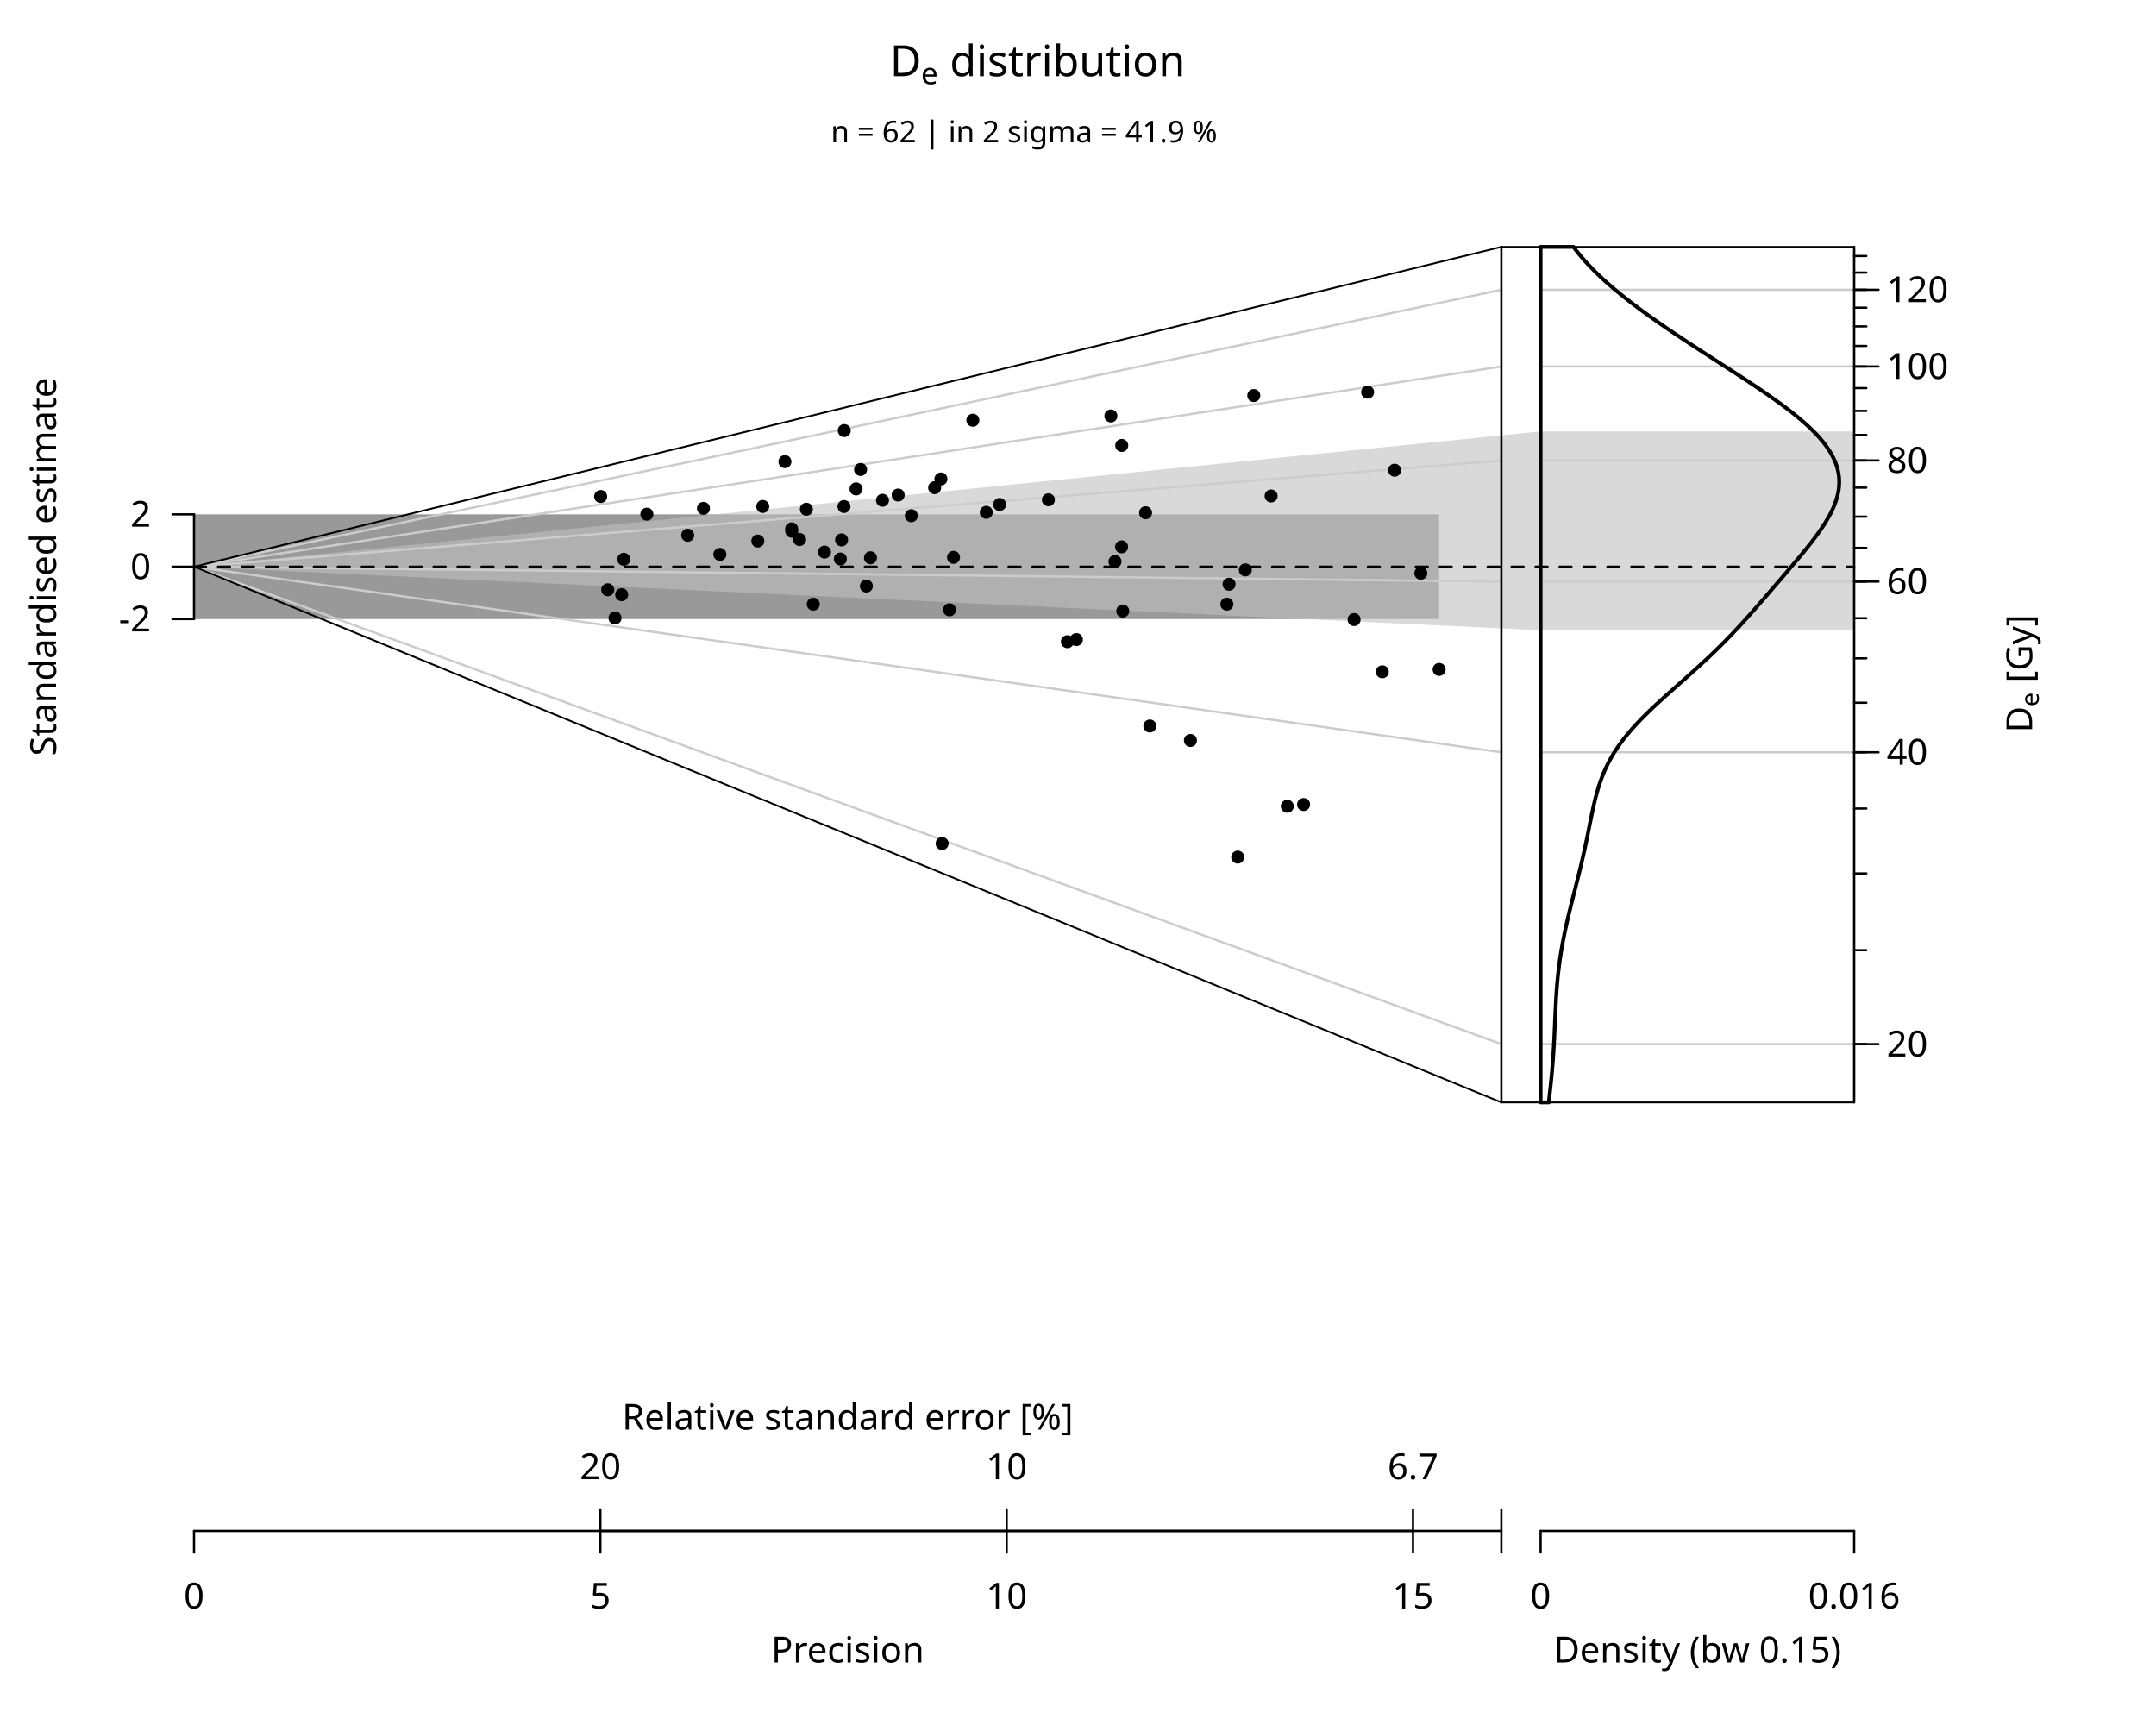
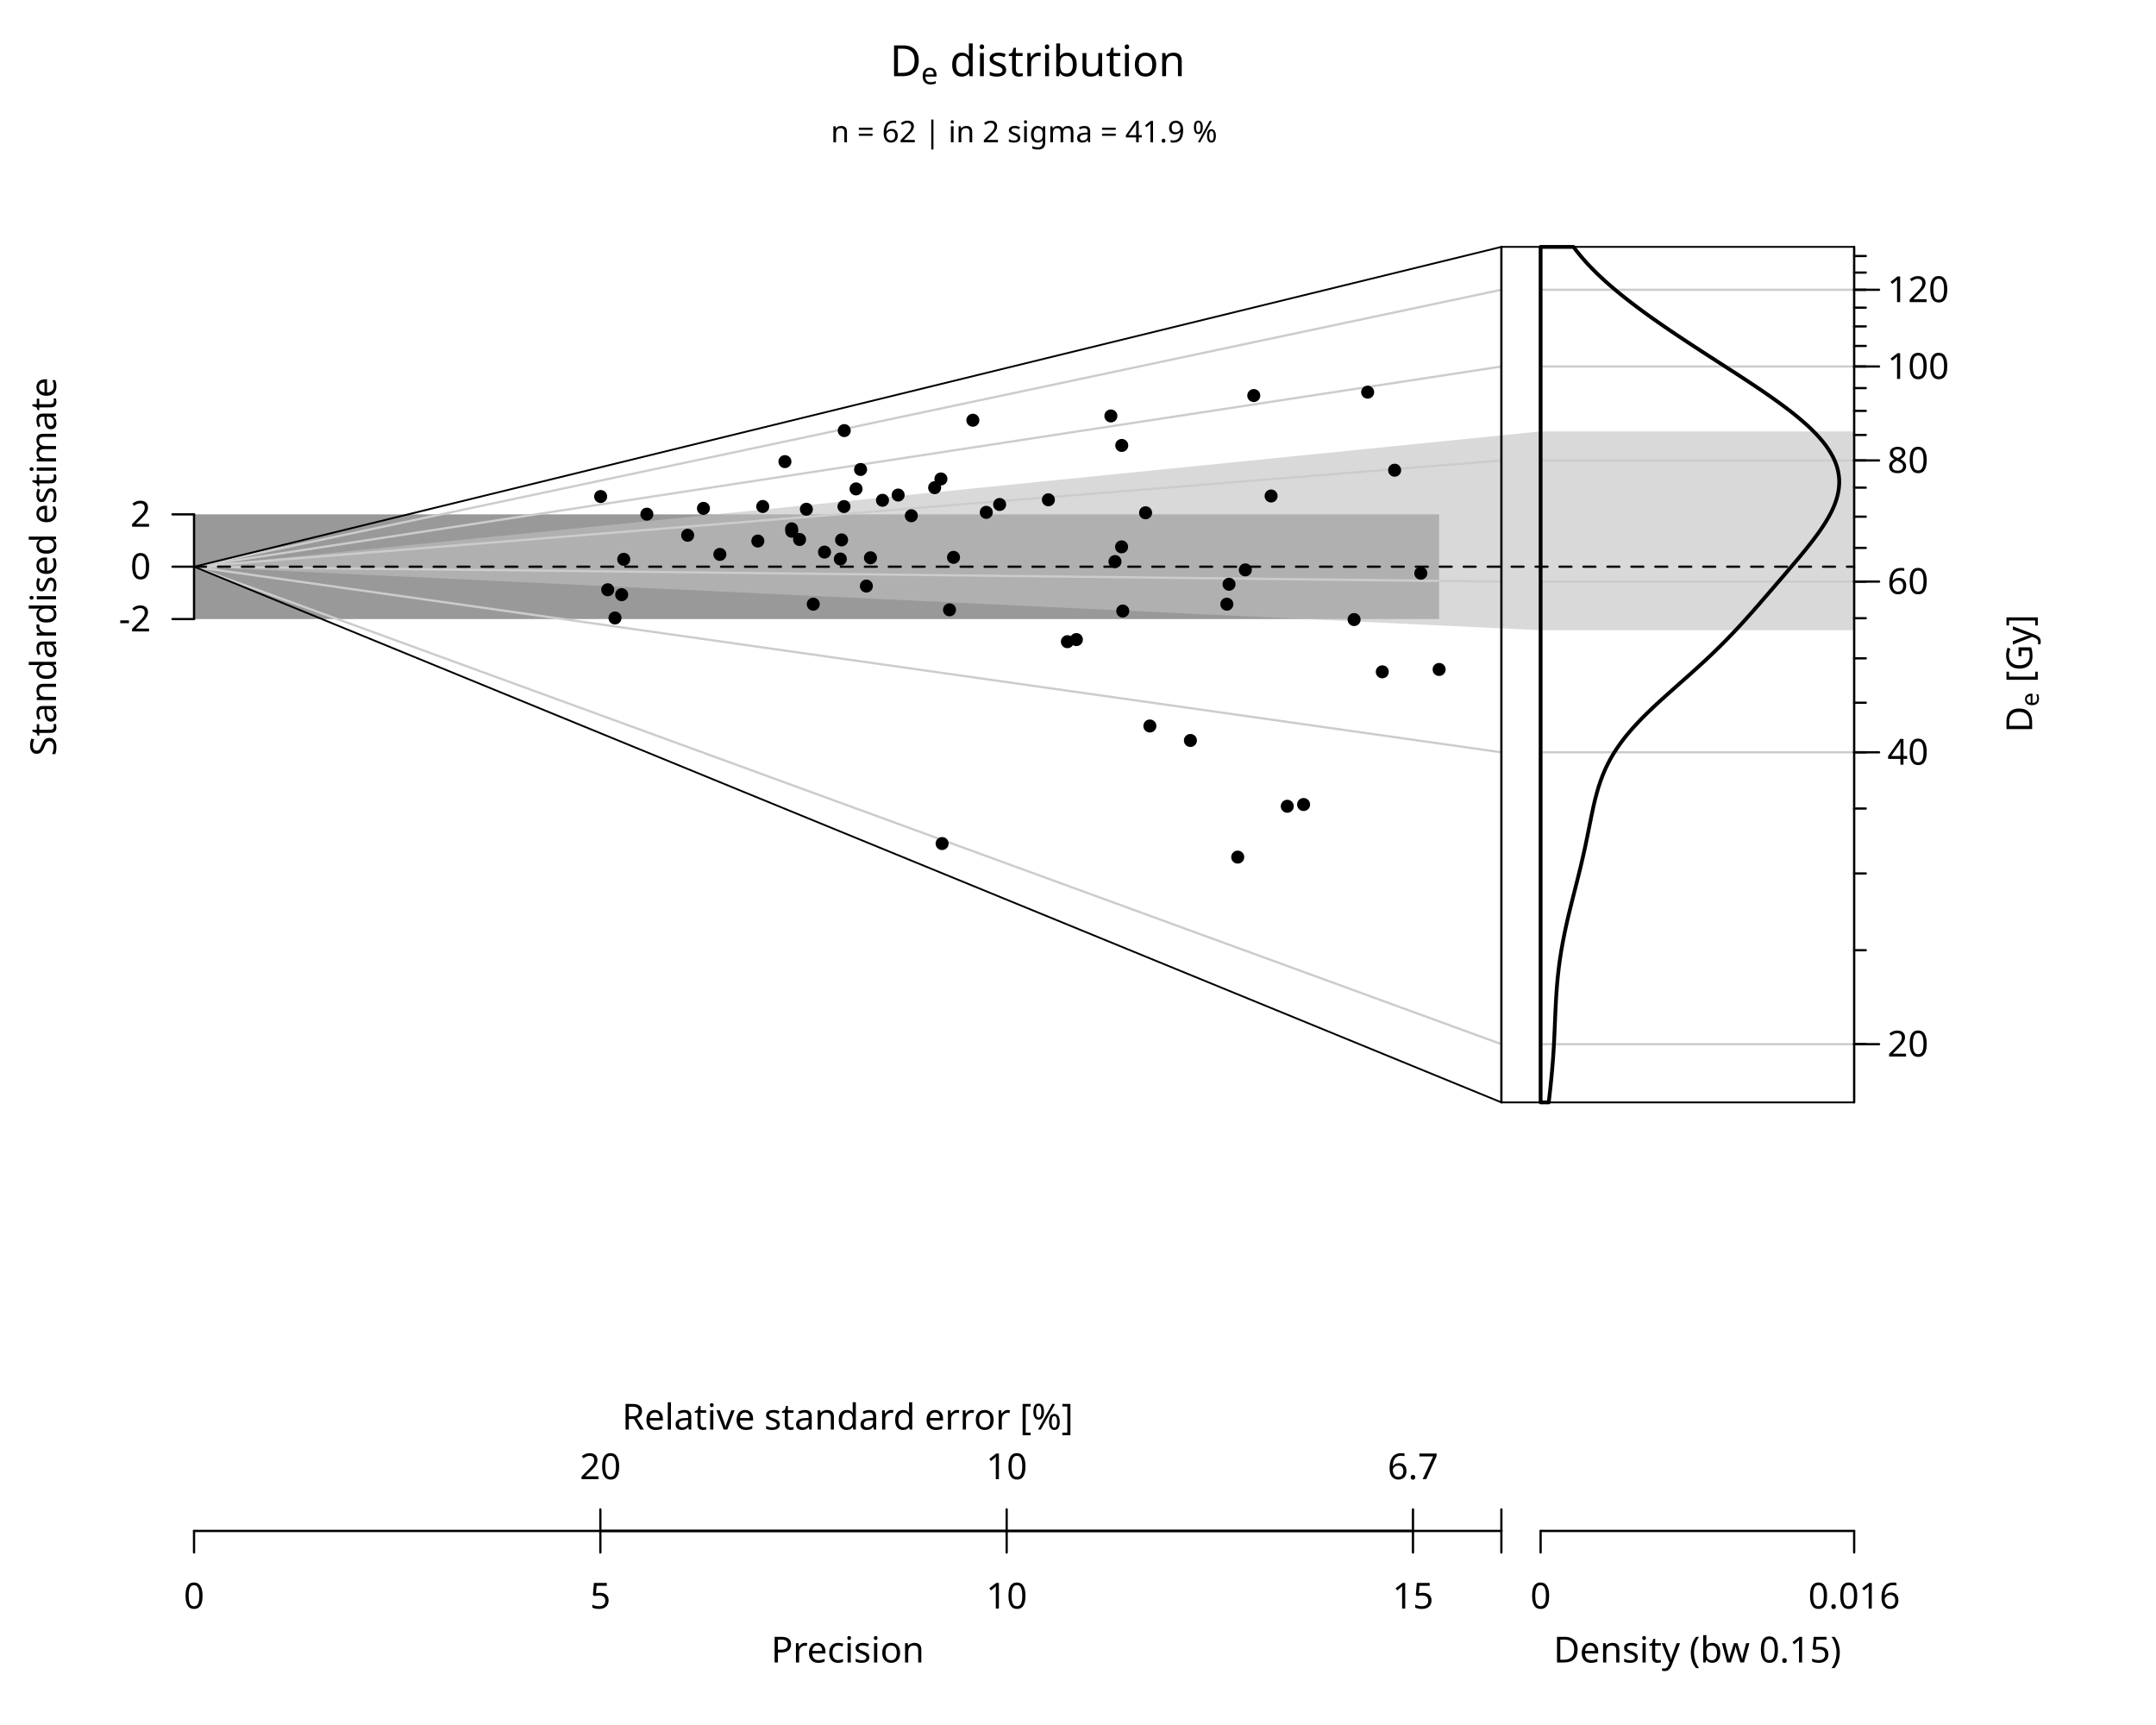
<svg xmlns="http://www.w3.org/2000/svg" class="svglite" data-engine-version="2.0" width="720.00pt" height="576.00pt" viewBox="0 0 720.00 576.00">
  <defs>
    <style type="text/css">
    .svglite line, .svglite polyline, .svglite polygon, .svglite path, .svglite rect, .svglite circle {
      fill: none;
      stroke: #000000;
      stroke-linecap: round;
      stroke-linejoin: round;
      stroke-miterlimit: 10.00;
    }
  </style>
  </defs>
  <rect width="100%" height="100%" style="stroke: none; fill: #FFFFFF;" />
  <defs>
    <clipPath id="cpMC4wMHw3MjAuMDB8MC4wMHw1NzYuMDA=">
      <rect x="0.00" y="0.00" width="720.00" height="576.00" />
    </clipPath>
  </defs>
  <g clip-path="url(#cpMC4wMHw3MjAuMDB8MC4wMHw1NzYuMDA=)">
    <text transform="translate(18.72,189.23) rotate(-90)" text-anchor="middle" style="font-size: 12.00px; font-family: sans;" textLength="119.42px" lengthAdjust="spacingAndGlyphs">Standardised estimate</text>
    <polygon points="64.80,206.71 64.80,171.75 480.60,171.75 480.60,206.71 " style="stroke-width: 0.75; stroke: none; fill: #999999;" />
    <polygon points="619.20,546.97 619.20,-24.35 1173.60,-24.35 1173.60,546.97 " style="stroke-width: 0.75; stroke: none; fill: #FFFFFF;" />
    <polygon points="64.80,189.23 501.39,145.37 514.49,144.06 619.20,144.06 619.20,210.44 514.49,210.44 501.39,209.82 " style="stroke-width: 0.75; stroke: none; fill: #BFBFBF; fill-opacity: 0.60;" />
    <polyline points="64.80,189.23 501.39,348.66 " style="stroke-width: 0.75; stroke: #CCCCCC;" />
    <polyline points="514.49,348.66 619.20,348.66 " style="stroke-width: 0.75; stroke: #CCCCCC;" />
    <polyline points="64.80,189.23 501.39,251.21 " style="stroke-width: 0.75; stroke: #CCCCCC;" />
    <polyline points="514.49,251.21 619.20,251.21 " style="stroke-width: 0.75; stroke: #CCCCCC;" />
    <polyline points="64.80,189.23 501.39,194.20 " style="stroke-width: 0.75; stroke: #CCCCCC;" />
    <polyline points="514.49,194.20 619.20,194.20 " style="stroke-width: 0.75; stroke: #CCCCCC;" />
    <polyline points="64.80,189.23 501.39,153.75 " style="stroke-width: 0.75; stroke: #CCCCCC;" />
    <polyline points="514.49,153.75 619.20,153.75 " style="stroke-width: 0.75; stroke: #CCCCCC;" />
    <polyline points="64.80,189.23 501.39,122.38 " style="stroke-width: 0.75; stroke: #CCCCCC;" />
    <polyline points="514.49,122.38 619.20,122.38 " style="stroke-width: 0.75; stroke: #CCCCCC;" />
    <polyline points="64.80,189.23 501.39,96.75 " style="stroke-width: 0.75; stroke: #CCCCCC;" />
    <polyline points="514.49,96.75 619.20,96.75 " style="stroke-width: 0.75; stroke: #CCCCCC;" />
    <polyline points="64.80,189.23 501.39,189.23 514.49,189.23 619.20,189.23 " style="stroke-width: 0.75; stroke-dasharray: 4.00,4.00;" />
    <text x="297.18" y="25.44" style="font-size: 14.40px; font-family: sans;" textLength="10.40px" lengthAdjust="spacingAndGlyphs">D</text>
    <text x="307.58" y="28.10" style="font-size: 10.08px; font-family: sans;" textLength="5.61px" lengthAdjust="spacingAndGlyphs">e</text>
    <text x="313.19" y="25.44" style="font-size: 14.40px; font-family: sans;" textLength="4.00px" lengthAdjust="spacingAndGlyphs"> </text>
    <text x="317.19" y="25.44" style="font-size: 14.40px; font-family: sans;" textLength="69.64px" lengthAdjust="spacingAndGlyphs">distribution</text>
    <line x1="64.80" y1="511.20" x2="471.87" y2="511.20" style="stroke-width: 0.75;" />
    <line x1="64.80" y1="511.20" x2="64.80" y2="518.40" style="stroke-width: 0.75;" />
    <line x1="200.49" y1="511.20" x2="200.49" y2="518.40" style="stroke-width: 0.75;" />
    <line x1="336.18" y1="511.20" x2="336.18" y2="518.40" style="stroke-width: 0.75;" />
    <line x1="471.87" y1="511.20" x2="471.87" y2="518.40" style="stroke-width: 0.75;" />
    <text x="64.80" y="537.12" text-anchor="middle" style="font-size: 12.00px; font-family: sans;" textLength="6.67px" lengthAdjust="spacingAndGlyphs">0</text>
    <text x="200.49" y="537.12" text-anchor="middle" style="font-size: 12.00px; font-family: sans;" textLength="6.67px" lengthAdjust="spacingAndGlyphs">5</text>
    <text x="336.18" y="537.12" text-anchor="middle" style="font-size: 12.00px; font-family: sans;" textLength="13.35px" lengthAdjust="spacingAndGlyphs">10</text>
    <text x="471.87" y="537.12" text-anchor="middle" style="font-size: 12.00px; font-family: sans;" textLength="13.35px" lengthAdjust="spacingAndGlyphs">15</text>
    <polyline points="471.87,511.20 501.39,511.20 " style="stroke-width: 0.75;" />
    <line x1="501.39" y1="511.20" x2="501.39" y2="518.40" style="stroke-width: 0.75;" />
    <line x1="501.39" y1="511.20" x2="501.39" y2="504.00" style="stroke-width: 0.75;" />
    <text x="283.09" y="555.12" text-anchor="middle" style="font-size: 12.00px; font-family: sans;" textLength="49.36px" lengthAdjust="spacingAndGlyphs">Precision</text>
    <text x="283.09" y="477.36" text-anchor="middle" style="font-size: 12.00px; font-family: sans;" textLength="142.74px" lengthAdjust="spacingAndGlyphs">Relative standard error [%]</text>
    <line x1="200.49" y1="511.20" x2="471.87" y2="511.20" style="stroke-width: 0.75;" />
    <line x1="200.49" y1="511.20" x2="200.49" y2="504.00" style="stroke-width: 0.75;" />
    <line x1="336.18" y1="511.20" x2="336.18" y2="504.00" style="stroke-width: 0.75;" />
    <line x1="471.87" y1="511.20" x2="471.87" y2="504.00" style="stroke-width: 0.75;" />
    <text x="200.49" y="493.92" text-anchor="middle" style="font-size: 12.00px; font-family: sans;" textLength="13.35px" lengthAdjust="spacingAndGlyphs">20</text>
    <text x="336.18" y="493.92" text-anchor="middle" style="font-size: 12.00px; font-family: sans;" textLength="13.35px" lengthAdjust="spacingAndGlyphs">10</text>
    <text x="471.87" y="493.92" text-anchor="middle" style="font-size: 12.00px; font-family: sans;" textLength="16.68px" lengthAdjust="spacingAndGlyphs">6.7</text>
    <line x1="64.80" y1="206.71" x2="64.80" y2="171.75" style="stroke-width: 0.75;" />
    <line x1="64.80" y1="206.71" x2="57.60" y2="206.71" style="stroke-width: 0.75;" />
    <line x1="64.80" y1="189.23" x2="57.60" y2="189.23" style="stroke-width: 0.75;" />
    <line x1="64.80" y1="171.75" x2="57.60" y2="171.75" style="stroke-width: 0.75;" />
    <text x="50.40" y="210.84" text-anchor="end" style="font-size: 12.00px; font-family: sans;" textLength="10.67px" lengthAdjust="spacingAndGlyphs">-2</text>
    <text x="50.40" y="193.36" text-anchor="end" style="font-size: 12.00px; font-family: sans;" textLength="6.67px" lengthAdjust="spacingAndGlyphs">0</text>
    <text x="50.40" y="175.88" text-anchor="end" style="font-size: 12.00px; font-family: sans;" textLength="6.67px" lengthAdjust="spacingAndGlyphs">2</text>
-     <polyline points="619.20,348.66 623.27,348.66 " style="stroke-width: 0.75;" />
-     <polyline points="619.20,317.29 623.27,317.29 " style="stroke-width: 0.75;" />
-     <polyline points="619.20,291.65 623.27,291.65 " style="stroke-width: 0.75;" />
-     <polyline points="619.20,269.98 623.27,269.98 " style="stroke-width: 0.75;" />
-     <polyline points="619.20,251.21 623.27,251.21 " style="stroke-width: 0.75;" />
-     <polyline points="619.20,234.65 623.27,234.65 " style="stroke-width: 0.75;" />
-     <polyline points="619.20,219.83 623.27,219.83 " style="stroke-width: 0.75;" />
-     <polyline points="619.20,206.43 623.27,206.43 " style="stroke-width: 0.75;" />
-     <polyline points="619.20,194.20 623.27,194.20 " style="stroke-width: 0.75;" />
-     <polyline points="619.20,182.95 623.27,182.95 " style="stroke-width: 0.75;" />
-     <polyline points="619.20,172.53 623.27,172.53 " style="stroke-width: 0.75;" />
-     <polyline points="619.20,162.83 623.27,162.83 " style="stroke-width: 0.75;" />
-     <polyline points="619.20,153.75 623.27,153.75 " style="stroke-width: 0.75;" />
-     <polyline points="619.20,145.23 623.27,145.23 " style="stroke-width: 0.75;" />
-     <polyline points="619.20,137.19 623.27,137.19 " style="stroke-width: 0.75;" />
-     <polyline points="619.20,129.59 623.27,129.59 " style="stroke-width: 0.75;" />
-     <polyline points="619.20,122.38 623.27,122.38 " style="stroke-width: 0.75;" />
-     <polyline points="619.20,115.52 623.27,115.52 " style="stroke-width: 0.75;" />
-     <polyline points="619.20,108.98 623.27,108.98 " style="stroke-width: 0.75;" />
-     <polyline points="619.20,102.73 623.27,102.73 " style="stroke-width: 0.75;" />
-     <polyline points="619.20,96.75 623.27,96.75 " style="stroke-width: 0.75;" />
-     <polyline points="619.20,91.01 623.27,91.01 " style="stroke-width: 0.75;" />
-     <polyline points="619.20,85.49 623.27,85.49 " style="stroke-width: 0.75;" />
-     <polyline points="619.20,348.66 627.34,348.66 " style="stroke-width: 0.75;" />
-     <polyline points="619.20,251.21 627.34,251.21 " style="stroke-width: 0.75;" />
-     <polyline points="619.20,194.20 627.34,194.20 " style="stroke-width: 0.75;" />
-     <polyline points="619.20,153.75 627.34,153.75 " style="stroke-width: 0.75;" />
-     <polyline points="619.20,122.38 627.34,122.38 " style="stroke-width: 0.75;" />
-     <polyline points="619.20,96.75 627.34,96.75 " style="stroke-width: 0.75;" />
+     <polyline points="619.20,348.66 623.08,348.66 " style="stroke-width: 0.75;" />
+     <polyline points="619.20,317.29 623.08,317.29 " style="stroke-width: 0.75;" />
+     <polyline points="619.20,291.65 623.08,291.65 " style="stroke-width: 0.75;" />
+     <polyline points="619.20,269.98 623.08,269.98 " style="stroke-width: 0.75;" />
+     <polyline points="619.20,251.21 623.08,251.21 " style="stroke-width: 0.75;" />
+     <polyline points="619.20,234.65 623.08,234.65 " style="stroke-width: 0.75;" />
+     <polyline points="619.20,219.83 623.08,219.83 " style="stroke-width: 0.75;" />
+     <polyline points="619.20,206.43 623.08,206.43 " style="stroke-width: 0.75;" />
+     <polyline points="619.20,194.20 623.08,194.20 " style="stroke-width: 0.75;" />
+     <polyline points="619.20,182.95 623.08,182.95 " style="stroke-width: 0.75;" />
+     <polyline points="619.20,172.53 623.08,172.53 " style="stroke-width: 0.75;" />
+     <polyline points="619.20,162.83 623.08,162.83 " style="stroke-width: 0.75;" />
+     <polyline points="619.20,153.75 623.08,153.75 " style="stroke-width: 0.75;" />
+     <polyline points="619.20,145.23 623.08,145.23 " style="stroke-width: 0.75;" />
+     <polyline points="619.20,137.19 623.08,137.19 " style="stroke-width: 0.75;" />
+     <polyline points="619.20,129.59 623.08,129.59 " style="stroke-width: 0.75;" />
+     <polyline points="619.20,122.38 623.08,122.38 " style="stroke-width: 0.75;" />
+     <polyline points="619.20,115.52 623.08,115.52 " style="stroke-width: 0.75;" />
+     <polyline points="619.20,108.98 623.08,108.98 " style="stroke-width: 0.75;" />
+     <polyline points="619.20,102.73 623.08,102.73 " style="stroke-width: 0.75;" />
+     <polyline points="619.20,96.75 623.08,96.75 " style="stroke-width: 0.75;" />
+     <polyline points="619.20,91.01 623.08,91.01 " style="stroke-width: 0.75;" />
+     <polyline points="619.20,85.49 623.08,85.49 " style="stroke-width: 0.75;" />
+     <polyline points="619.20,348.66 627.52,348.66 " style="stroke-width: 0.75;" />
+     <polyline points="619.20,251.21 627.52,251.21 " style="stroke-width: 0.75;" />
+     <polyline points="619.20,194.20 627.52,194.20 " style="stroke-width: 0.75;" />
+     <polyline points="619.20,153.75 627.52,153.75 " style="stroke-width: 0.75;" />
+     <polyline points="619.20,122.38 627.52,122.38 " style="stroke-width: 0.75;" />
+     <polyline points="619.20,96.75 627.52,96.75 " style="stroke-width: 0.75;" />
    <polyline points="501.39,368.10 501.39,82.44 " style="stroke-width: 0.75;" />
    <polyline points="619.20,368.10 619.20,82.44 " style="stroke-width: 0.75;" />
-     <text x="630.06" y="352.79" style="font-size: 12.00px; font-family: sans;" textLength="13.35px" lengthAdjust="spacingAndGlyphs">20</text>
-     <text x="630.06" y="255.34" style="font-size: 12.00px; font-family: sans;" textLength="13.35px" lengthAdjust="spacingAndGlyphs">40</text>
-     <text x="630.06" y="198.33" style="font-size: 12.00px; font-family: sans;" textLength="13.35px" lengthAdjust="spacingAndGlyphs">60</text>
-     <text x="630.06" y="157.88" style="font-size: 12.00px; font-family: sans;" textLength="13.35px" lengthAdjust="spacingAndGlyphs">80</text>
-     <text x="630.06" y="126.51" style="font-size: 12.00px; font-family: sans;" textLength="20.02px" lengthAdjust="spacingAndGlyphs">100</text>
-     <text x="630.06" y="100.88" style="font-size: 12.00px; font-family: sans;" textLength="20.02px" lengthAdjust="spacingAndGlyphs">120</text>
+     <text x="630.29" y="352.79" style="font-size: 12.00px; font-family: sans;" textLength="13.35px" lengthAdjust="spacingAndGlyphs">20</text>
+     <text x="630.29" y="255.34" style="font-size: 12.00px; font-family: sans;" textLength="13.35px" lengthAdjust="spacingAndGlyphs">40</text>
+     <text x="630.29" y="198.33" style="font-size: 12.00px; font-family: sans;" textLength="13.35px" lengthAdjust="spacingAndGlyphs">60</text>
+     <text x="630.29" y="157.88" style="font-size: 12.00px; font-family: sans;" textLength="13.35px" lengthAdjust="spacingAndGlyphs">80</text>
+     <text x="630.29" y="126.51" style="font-size: 12.00px; font-family: sans;" textLength="20.02px" lengthAdjust="spacingAndGlyphs">100</text>
+     <text x="630.29" y="100.88" style="font-size: 12.00px; font-family: sans;" textLength="20.02px" lengthAdjust="spacingAndGlyphs">120</text>
    <text transform="translate(678.63,244.61) rotate(-90)" style="font-size: 12.00px; font-family: sans;" textLength="8.67px" lengthAdjust="spacingAndGlyphs">D</text>
    <text transform="translate(680.85,235.94) rotate(-90)" style="font-size: 8.40px; font-family: sans;" textLength="4.67px" lengthAdjust="spacingAndGlyphs">e</text>
    <text transform="translate(678.63,231.27) rotate(-90)" style="font-size: 12.00px; font-family: sans;" textLength="3.33px" lengthAdjust="spacingAndGlyphs"> </text>
    <text transform="translate(678.63,227.94) rotate(-90)" style="font-size: 12.00px; font-family: sans;" textLength="22.01px" lengthAdjust="spacingAndGlyphs">[Gy]</text>
    <circle cx="314.62" cy="281.67" r="1.80" style="stroke-width: 0.75; fill: #000000;" />
    <circle cx="413.34" cy="286.20" r="1.80" style="stroke-width: 0.75; fill: #000000;" />
    <circle cx="429.89" cy="269.22" r="1.80" style="stroke-width: 0.75; fill: #000000;" />
    <circle cx="435.34" cy="268.64" r="1.80" style="stroke-width: 0.75; fill: #000000;" />
    <circle cx="397.54" cy="247.25" r="1.80" style="stroke-width: 0.75; fill: #000000;" />
    <circle cx="384.00" cy="242.42" r="1.80" style="stroke-width: 0.75; fill: #000000;" />
    <circle cx="205.38" cy="206.35" r="1.80" style="stroke-width: 0.75; fill: #000000;" />
    <circle cx="461.62" cy="224.33" r="1.80" style="stroke-width: 0.75; fill: #000000;" />
    <circle cx="356.46" cy="214.27" r="1.80" style="stroke-width: 0.75; fill: #000000;" />
    <circle cx="359.46" cy="213.56" r="1.80" style="stroke-width: 0.75; fill: #000000;" />
    <circle cx="480.60" cy="223.54" r="1.80" style="stroke-width: 0.75; fill: #000000;" />
    <circle cx="207.61" cy="198.57" r="1.80" style="stroke-width: 0.75; fill: #000000;" />
    <circle cx="271.59" cy="201.74" r="1.80" style="stroke-width: 0.75; fill: #000000;" />
    <circle cx="317.09" cy="203.63" r="1.80" style="stroke-width: 0.75; fill: #000000;" />
    <circle cx="202.95" cy="196.93" r="1.80" style="stroke-width: 0.75; fill: #000000;" />
    <circle cx="374.95" cy="204.03" r="1.80" style="stroke-width: 0.75; fill: #000000;" />
    <circle cx="452.20" cy="206.88" r="1.80" style="stroke-width: 0.75; fill: #000000;" />
    <circle cx="409.71" cy="201.74" r="1.80" style="stroke-width: 0.75; fill: #000000;" />
    <circle cx="289.33" cy="195.70" r="1.80" style="stroke-width: 0.75; fill: #000000;" />
    <circle cx="410.44" cy="195.09" r="1.80" style="stroke-width: 0.75; fill: #000000;" />
    <circle cx="474.48" cy="191.41" r="1.80" style="stroke-width: 0.75; fill: #000000;" />
    <circle cx="415.88" cy="190.29" r="1.80" style="stroke-width: 0.75; fill: #000000;" />
    <circle cx="372.36" cy="187.52" r="1.80" style="stroke-width: 0.75; fill: #000000;" />
    <circle cx="280.63" cy="186.66" r="1.80" style="stroke-width: 0.75; fill: #000000;" />
    <circle cx="318.43" cy="186.11" r="1.80" style="stroke-width: 0.75; fill: #000000;" />
    <circle cx="290.69" cy="186.25" r="1.80" style="stroke-width: 0.75; fill: #000000;" />
    <circle cx="208.30" cy="186.76" r="1.80" style="stroke-width: 0.75; fill: #000000;" />
    <circle cx="374.56" cy="182.60" r="1.80" style="stroke-width: 0.75; fill: #000000;" />
    <circle cx="275.35" cy="184.35" r="1.80" style="stroke-width: 0.75; fill: #000000;" />
    <circle cx="240.40" cy="185.12" r="1.80" style="stroke-width: 0.75; fill: #000000;" />
    <circle cx="281.05" cy="180.28" r="1.80" style="stroke-width: 0.75; fill: #000000;" />
    <circle cx="267.02" cy="180.15" r="1.80" style="stroke-width: 0.75; fill: #000000;" />
    <circle cx="253.08" cy="180.66" r="1.80" style="stroke-width: 0.75; fill: #000000;" />
    <circle cx="382.57" cy="171.22" r="1.80" style="stroke-width: 0.75; fill: #000000;" />
    <circle cx="264.41" cy="177.39" r="1.80" style="stroke-width: 0.75; fill: #000000;" />
    <circle cx="264.37" cy="176.59" r="1.80" style="stroke-width: 0.75; fill: #000000;" />
    <circle cx="229.65" cy="178.73" r="1.80" style="stroke-width: 0.75; fill: #000000;" />
    <circle cx="424.49" cy="165.62" r="1.80" style="stroke-width: 0.75; fill: #000000;" />
    <circle cx="329.37" cy="171.08" r="1.80" style="stroke-width: 0.75; fill: #000000;" />
    <circle cx="304.34" cy="172.21" r="1.80" style="stroke-width: 0.75; fill: #000000;" />
    <circle cx="333.83" cy="168.45" r="1.80" style="stroke-width: 0.75; fill: #000000;" />
    <circle cx="350.11" cy="166.89" r="1.80" style="stroke-width: 0.75; fill: #000000;" />
    <circle cx="465.74" cy="157.01" r="1.80" style="stroke-width: 0.75; fill: #000000;" />
    <circle cx="281.85" cy="169.14" r="1.80" style="stroke-width: 0.75; fill: #000000;" />
    <circle cx="269.29" cy="170.04" r="1.80" style="stroke-width: 0.75; fill: #000000;" />
    <circle cx="294.71" cy="167.05" r="1.80" style="stroke-width: 0.75; fill: #000000;" />
    <circle cx="299.94" cy="165.30" r="1.80" style="stroke-width: 0.75; fill: #000000;" />
    <circle cx="254.72" cy="169.12" r="1.80" style="stroke-width: 0.75; fill: #000000;" />
    <circle cx="312.13" cy="162.84" r="1.80" style="stroke-width: 0.75; fill: #000000;" />
    <circle cx="234.92" cy="169.75" r="1.80" style="stroke-width: 0.75; fill: #000000;" />
    <circle cx="216.02" cy="171.69" r="1.80" style="stroke-width: 0.75; fill: #000000;" />
    <circle cx="314.22" cy="159.93" r="1.80" style="stroke-width: 0.75; fill: #000000;" />
    <circle cx="285.88" cy="163.25" r="1.80" style="stroke-width: 0.75; fill: #000000;" />
    <circle cx="374.61" cy="148.74" r="1.80" style="stroke-width: 0.75; fill: #000000;" />
    <circle cx="287.39" cy="156.76" r="1.80" style="stroke-width: 0.75; fill: #000000;" />
    <circle cx="456.73" cy="130.95" r="1.80" style="stroke-width: 0.75; fill: #000000;" />
    <circle cx="418.70" cy="132.08" r="1.80" style="stroke-width: 0.75; fill: #000000;" />
    <circle cx="370.98" cy="138.89" r="1.80" style="stroke-width: 0.75; fill: #000000;" />
    <circle cx="200.59" cy="165.79" r="1.80" style="stroke-width: 0.75; fill: #000000;" />
    <circle cx="262.13" cy="154.14" r="1.80" style="stroke-width: 0.75; fill: #000000;" />
    <circle cx="324.89" cy="140.32" r="1.80" style="stroke-width: 0.75; fill: #000000;" />
    <circle cx="281.94" cy="143.78" r="1.80" style="stroke-width: 0.75; fill: #000000;" />
    <polygon points="514.49,368.10 517.21,368.10 517.27,367.54 517.33,366.98 517.40,366.42 517.46,365.87 517.52,365.31 517.58,364.75 517.65,364.19 517.71,363.63 517.77,363.07 517.83,362.51 517.88,361.95 517.94,361.39 518.00,360.83 518.05,360.27 518.11,359.72 518.16,359.16 518.21,358.60 518.27,358.04 518.32,357.48 518.36,356.92 518.41,356.36 518.46,355.80 518.50,355.24 518.55,354.68 518.59,354.13 518.63,353.57 518.67,353.01 518.71,352.45 518.75,351.89 518.78,351.33 518.82,350.77 518.85,350.21 518.89,349.65 518.92,349.09 518.95,348.54 518.98,347.98 519.01,347.42 519.04,346.86 519.06,346.30 519.09,345.74 519.11,345.18 519.14,344.62 519.16,344.06 519.19,343.50 519.21,342.94 519.24,342.39 519.26,341.83 519.28,341.27 519.31,340.71 519.33,340.15 519.35,339.59 519.38,339.03 519.40,338.47 519.43,337.91 519.45,337.35 519.48,336.80 519.51,336.24 519.54,335.68 519.57,335.12 519.60,334.56 519.63,334.00 519.66,333.44 519.69,332.88 519.73,332.32 519.77,331.76 519.80,331.21 519.84,330.65 519.89,330.09 519.93,329.53 519.97,328.97 520.02,328.41 520.07,327.85 520.12,327.29 520.18,326.73 520.23,326.17 520.29,325.62 520.35,325.06 520.41,324.50 520.48,323.94 520.54,323.38 520.61,322.82 520.68,322.26 520.76,321.70 520.83,321.14 520.91,320.58 520.99,320.02 521.08,319.47 521.16,318.91 521.25,318.35 521.34,317.79 521.43,317.23 521.53,316.67 521.63,316.11 521.73,315.55 521.83,314.99 521.93,314.43 522.04,313.88 522.15,313.32 522.26,312.76 522.37,312.20 522.48,311.64 522.60,311.08 522.72,310.52 522.84,309.96 522.96,309.40 523.08,308.84 523.21,308.29 523.33,307.73 523.46,307.17 523.59,306.61 523.72,306.05 523.85,305.49 523.99,304.93 524.12,304.37 524.26,303.81 524.40,303.25 524.53,302.69 524.67,302.14 524.81,301.58 524.95,301.02 525.09,300.46 525.23,299.90 525.37,299.34 525.51,298.78 525.66,298.22 525.80,297.66 525.94,297.10 526.08,296.55 526.22,295.99 526.36,295.43 526.51,294.87 526.65,294.31 526.79,293.75 526.93,293.19 527.07,292.63 527.20,292.07 527.34,291.51 527.48,290.96 527.62,290.40 527.75,289.84 527.89,289.28 528.02,288.72 528.15,288.16 528.28,287.60 528.41,287.04 528.54,286.48 528.67,285.92 528.79,285.36 528.92,284.81 529.04,284.25 529.17,283.69 529.29,283.13 529.41,282.57 529.53,282.01 529.64,281.45 529.76,280.89 529.88,280.33 529.99,279.77 530.11,279.22 530.22,278.66 530.33,278.10 530.44,277.54 530.56,276.98 530.67,276.42 530.78,275.86 530.89,275.30 531.00,274.74 531.12,274.18 531.23,273.63 531.34,273.07 531.46,272.51 531.57,271.95 531.69,271.39 531.81,270.83 531.93,270.27 532.05,269.71 532.17,269.15 532.30,268.59 532.43,268.04 532.56,267.48 532.70,266.92 532.84,266.36 532.99,265.80 533.14,265.24 533.29,264.68 533.45,264.12 533.61,263.56 533.78,263.00 533.95,262.44 534.14,261.89 534.32,261.33 534.52,260.77 534.72,260.21 534.93,259.65 535.14,259.09 535.36,258.53 535.60,257.97 535.84,257.41 536.08,256.85 536.34,256.30 536.61,255.74 536.88,255.18 537.17,254.62 537.46,254.06 537.77,253.50 538.08,252.94 538.40,252.38 538.74,251.82 539.08,251.26 539.44,250.71 539.80,250.15 540.18,249.59 540.56,249.03 540.96,248.47 541.37,247.91 541.79,247.35 542.21,246.79 542.65,246.23 543.10,245.67 543.56,245.11 544.03,244.56 544.51,244.00 544.99,243.44 545.49,242.88 546.00,242.32 546.52,241.76 547.04,241.20 547.58,240.64 548.12,240.08 548.67,239.52 549.22,238.97 549.79,238.41 550.36,237.85 550.94,237.29 551.52,236.73 552.11,236.17 552.71,235.61 553.31,235.05 553.92,234.49 554.53,233.93 555.14,233.38 555.76,232.82 556.38,232.26 557.01,231.70 557.63,231.14 558.26,230.58 558.89,230.02 559.52,229.46 560.15,228.90 560.78,228.34 561.41,227.78 562.04,227.23 562.68,226.67 563.30,226.11 563.93,225.55 564.56,224.99 565.18,224.43 565.80,223.87 566.42,223.31 567.04,222.75 567.65,222.19 568.26,221.64 568.87,221.08 569.47,220.52 570.07,219.96 570.67,219.40 571.26,218.84 571.84,218.28 572.43,217.72 573.01,217.16 573.58,216.60 574.15,216.05 574.71,215.49 575.27,214.93 575.83,214.37 576.38,213.81 576.93,213.25 577.47,212.69 578.01,212.13 578.55,211.57 579.08,211.01 579.60,210.45 580.13,209.90 580.65,209.34 581.16,208.78 581.68,208.22 582.19,207.66 582.69,207.10 583.20,206.54 583.70,205.98 584.20,205.42 584.70,204.86 585.19,204.31 585.69,203.75 586.18,203.19 586.67,202.63 587.16,202.07 587.64,201.51 588.13,200.95 588.62,200.39 589.10,199.83 589.58,199.27 590.07,198.72 590.55,198.16 591.03,197.60 591.51,197.04 592.00,196.48 592.48,195.92 592.96,195.36 593.44,194.80 593.92,194.24 594.40,193.68 594.88,193.13 595.36,192.57 595.84,192.01 596.32,191.45 596.80,190.89 597.28,190.33 597.75,189.77 598.23,189.21 598.70,188.65 599.18,188.09 599.65,187.53 600.12,186.98 600.59,186.42 601.06,185.86 601.52,185.30 601.98,184.74 602.44,184.18 602.90,183.62 603.35,183.06 603.80,182.50 604.24,181.94 604.68,181.39 605.11,180.83 605.54,180.27 605.97,179.71 606.38,179.15 606.80,178.59 607.20,178.03 607.60,177.47 607.99,176.91 608.37,176.35 608.74,175.80 609.11,175.24 609.46,174.68 609.81,174.12 610.14,173.56 610.47,173.00 610.79,172.44 611.09,171.88 611.38,171.32 611.66,170.76 611.93,170.20 612.18,169.65 612.42,169.09 612.65,168.53 612.87,167.97 613.06,167.41 613.25,166.85 613.42,166.29 613.57,165.73 613.71,165.17 613.83,164.61 613.94,164.06 614.03,163.50 614.10,162.94 614.15,162.38 614.19,161.82 614.21,161.26 614.21,160.70 614.20,160.14 614.16,159.58 614.11,159.02 614.03,158.47 613.94,157.91 613.84,157.35 613.70,156.79 613.56,156.23 613.39,155.67 613.20,155.11 613.00,154.55 612.77,153.99 612.52,153.43 612.26,152.87 611.97,152.32 611.67,151.76 611.35,151.20 611.01,150.64 610.65,150.08 610.27,149.52 609.88,148.96 609.47,148.40 609.03,147.84 608.58,147.28 608.11,146.73 607.63,146.17 607.13,145.61 606.61,145.05 606.07,144.49 605.52,143.93 604.95,143.37 604.37,142.81 603.78,142.25 603.16,141.69 602.54,141.14 601.90,140.58 601.24,140.02 600.58,139.46 599.90,138.90 599.20,138.34 598.50,137.78 597.79,137.22 597.06,136.66 596.33,136.10 595.58,135.55 594.82,134.99 594.06,134.43 593.28,133.87 592.50,133.31 591.71,132.75 590.91,132.19 590.11,131.63 589.30,131.07 588.48,130.51 587.66,129.95 586.83,129.40 586.00,128.84 585.16,128.28 584.31,127.72 583.47,127.16 582.62,126.60 581.76,126.04 580.91,125.48 580.05,124.92 579.19,124.36 578.32,123.81 577.46,123.25 576.59,122.69 575.73,122.13 574.86,121.57 573.99,121.01 573.12,120.45 572.26,119.89 571.39,119.33 570.52,118.77 569.66,118.22 568.80,117.66 567.93,117.10 567.07,116.54 566.22,115.98 565.36,115.42 564.50,114.86 563.65,114.30 562.80,113.74 561.96,113.18 561.12,112.62 560.28,112.07 559.44,111.51 558.61,110.95 557.78,110.39 556.96,109.83 556.14,109.27 555.33,108.71 554.52,108.15 553.71,107.59 552.92,107.03 552.12,106.48 551.34,105.92 550.55,105.36 549.78,104.80 549.01,104.24 548.24,103.68 547.49,103.12 546.74,102.56 545.99,102.00 545.26,101.44 544.53,100.89 543.80,100.33 543.09,99.77 542.38,99.21 541.68,98.65 540.99,98.09 540.31,97.53 539.64,96.97 538.97,96.41 538.32,95.85 537.67,95.29 537.03,94.74 536.40,94.18 535.78,93.62 535.17,93.06 534.57,92.50 533.98,91.94 533.39,91.38 532.82,90.82 532.26,90.26 531.71,89.70 531.17,89.15 530.64,88.59 530.11,88.03 529.60,87.47 529.10,86.91 528.61,86.35 528.13,85.79 527.66,85.23 527.20,84.67 526.75,84.11 526.31,83.56 525.89,83.00 525.47,82.44 514.49,82.44 " style="stroke-width: 1.27; fill: none;" />
    <line x1="514.49" y1="511.20" x2="619.20" y2="511.20" style="stroke-width: 0.75;" />
    <line x1="514.49" y1="511.20" x2="514.49" y2="518.40" style="stroke-width: 0.75;" />
    <line x1="619.20" y1="511.20" x2="619.20" y2="518.40" style="stroke-width: 0.75;" />
    <text x="514.49" y="537.12" text-anchor="middle" style="font-size: 12.00px; font-family: sans;" textLength="6.67px" lengthAdjust="spacingAndGlyphs">0</text>
    <text x="619.20" y="537.12" text-anchor="middle" style="font-size: 12.00px; font-family: sans;" textLength="30.03px" lengthAdjust="spacingAndGlyphs">0.016</text>
    <text x="566.84" y="555.12" text-anchor="middle" style="font-size: 12.00px; font-family: sans;" textLength="93.38px" lengthAdjust="spacingAndGlyphs">Density (bw 0.15)</text>
    <polyline points="514.49,368.10 514.49,82.44 " style="stroke-width: 0.75;" />
    <polygon points="64.80,189.23 501.39,82.44 619.20,82.44 619.20,368.10 501.39,368.10 " style="stroke-width: 0.60; fill: none;" />
    <text x="342.00" y="47.52" text-anchor="middle" style="font-size: 10.00px; font-family: sans;" textLength="124.36px" lengthAdjust="spacingAndGlyphs">n = 62 | in 2 sigma = 41.9 %</text>
  </g>
</svg>
